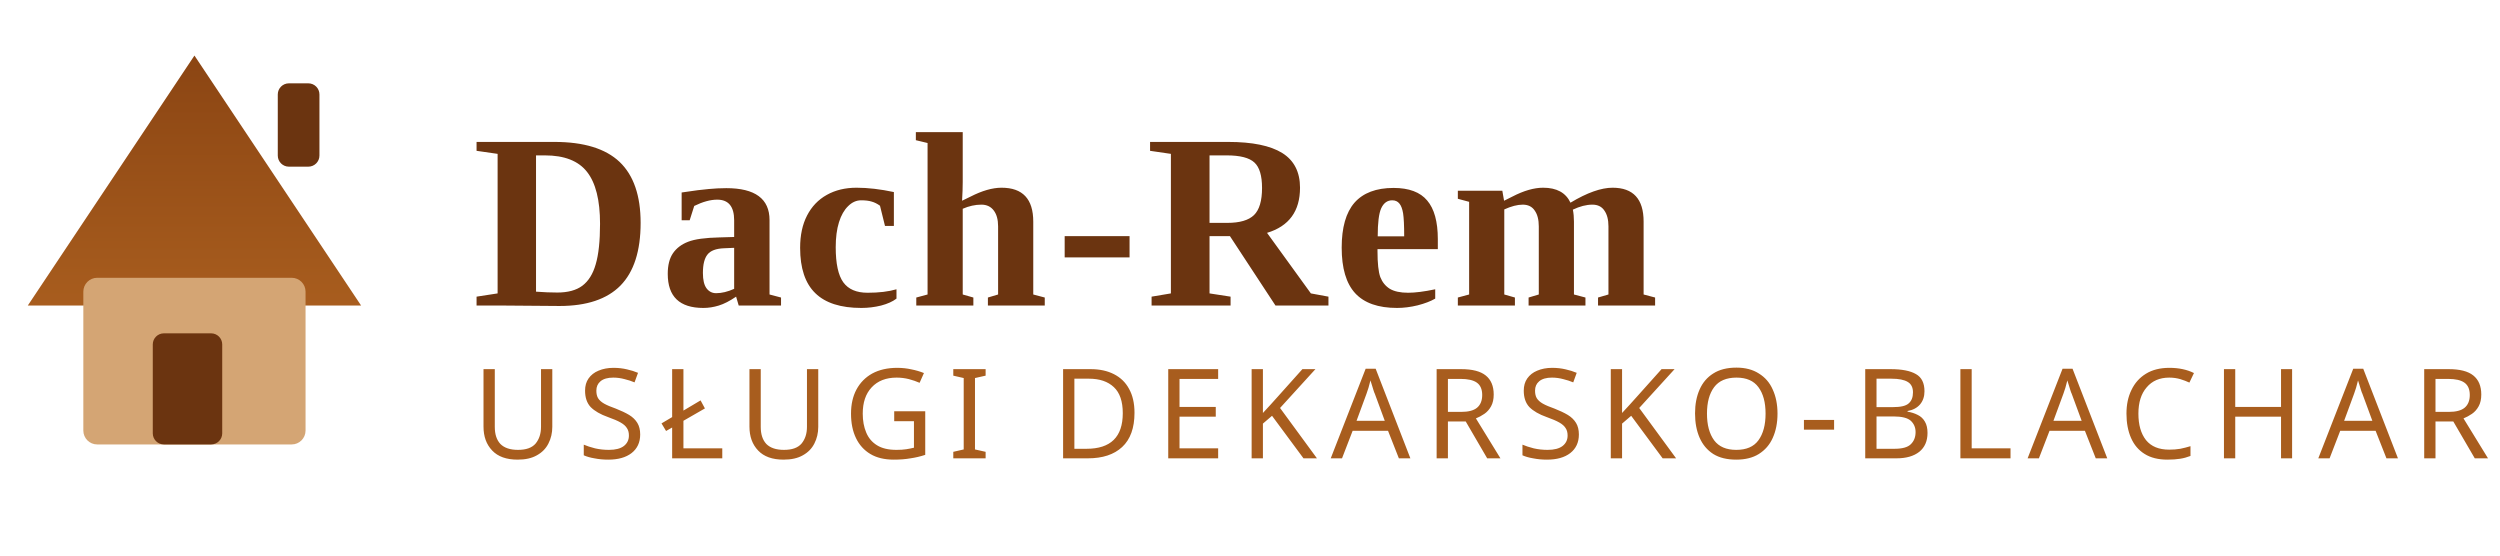
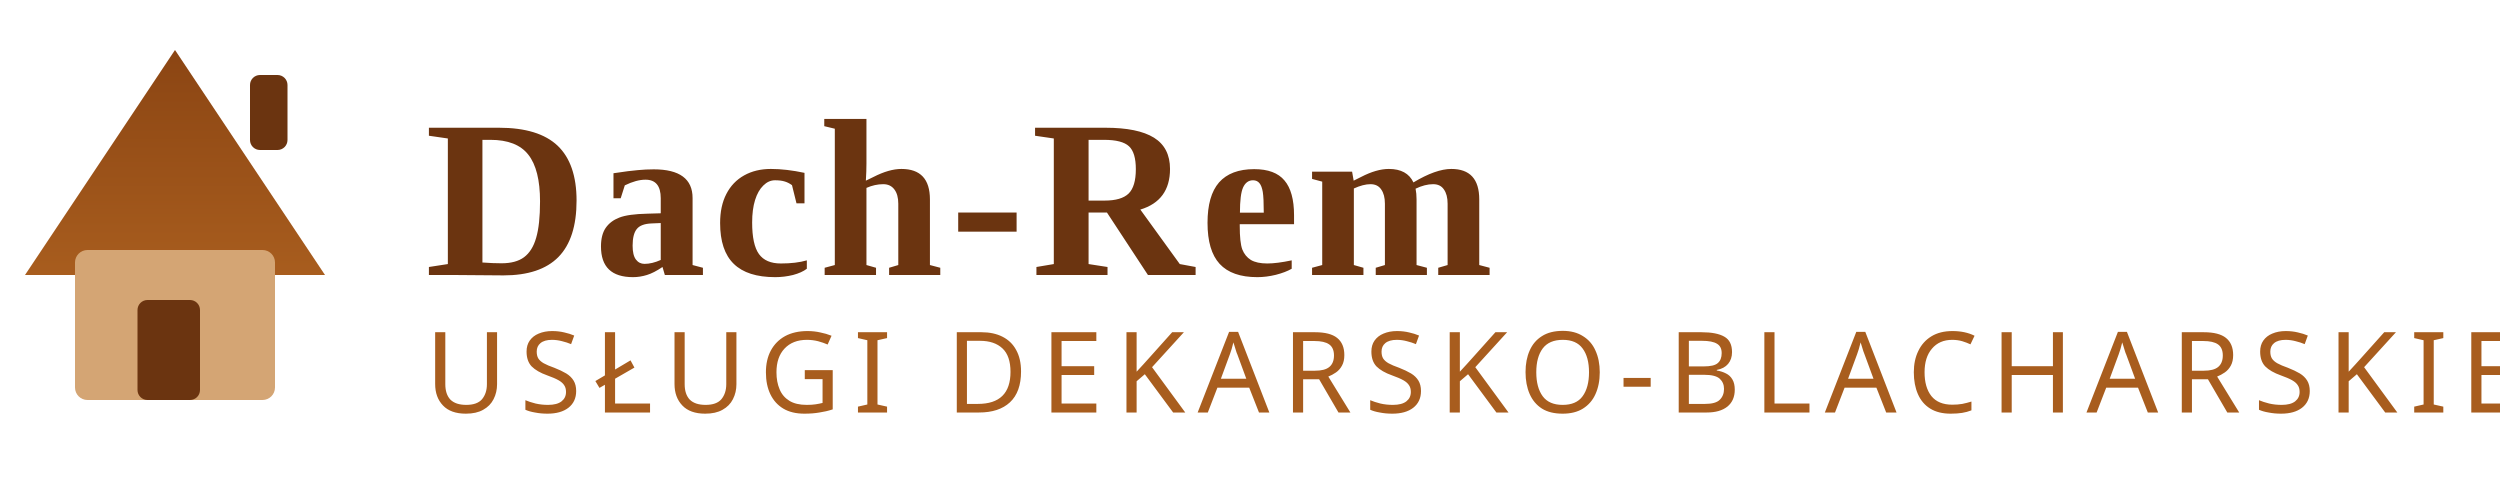
- <svg xmlns="http://www.w3.org/2000/svg" width="180" height="40" viewBox="0 0 180 40">
+ <svg xmlns="http://www.w3.org/2000/svg" width="200" height="40" viewBox="0 0 200 40">
  <defs>
    <linearGradient id="g" x1="0" y1="0" x2="0" y2="1">
      <stop offset="0%" stop-color="#8B4513" />
      <stop offset="100%" stop-color="#A85D1E" />
    </linearGradient>
  </defs>
  <polygon points="2,22 14,4 26,22" fill="url(#g)" />
  <rect x="20" y="6" width="3" height="6" rx="0.8" fill="#6B3410" />
  <rect x="6" y="20" width="16" height="12" rx="1" fill="#D4A574" />
  <rect x="11" y="24" width="5" height="8" rx="0.8" fill="#6B3410" />
  <text x="34" y="22" font-family="Georgia, 'Times New Roman', serif" font-weight="bold" font-size="18" fill="#6B3410" letter-spacing="0.5">Dach-Rem</text>
  <text x="34" y="33" font-family="'Segoe UI', sans-serif" font-weight="500" font-size="9" fill="#A85D1E" letter-spacing="1">USŁUGI DEKARSKO-BLACHARSKIE</text>
</svg>
